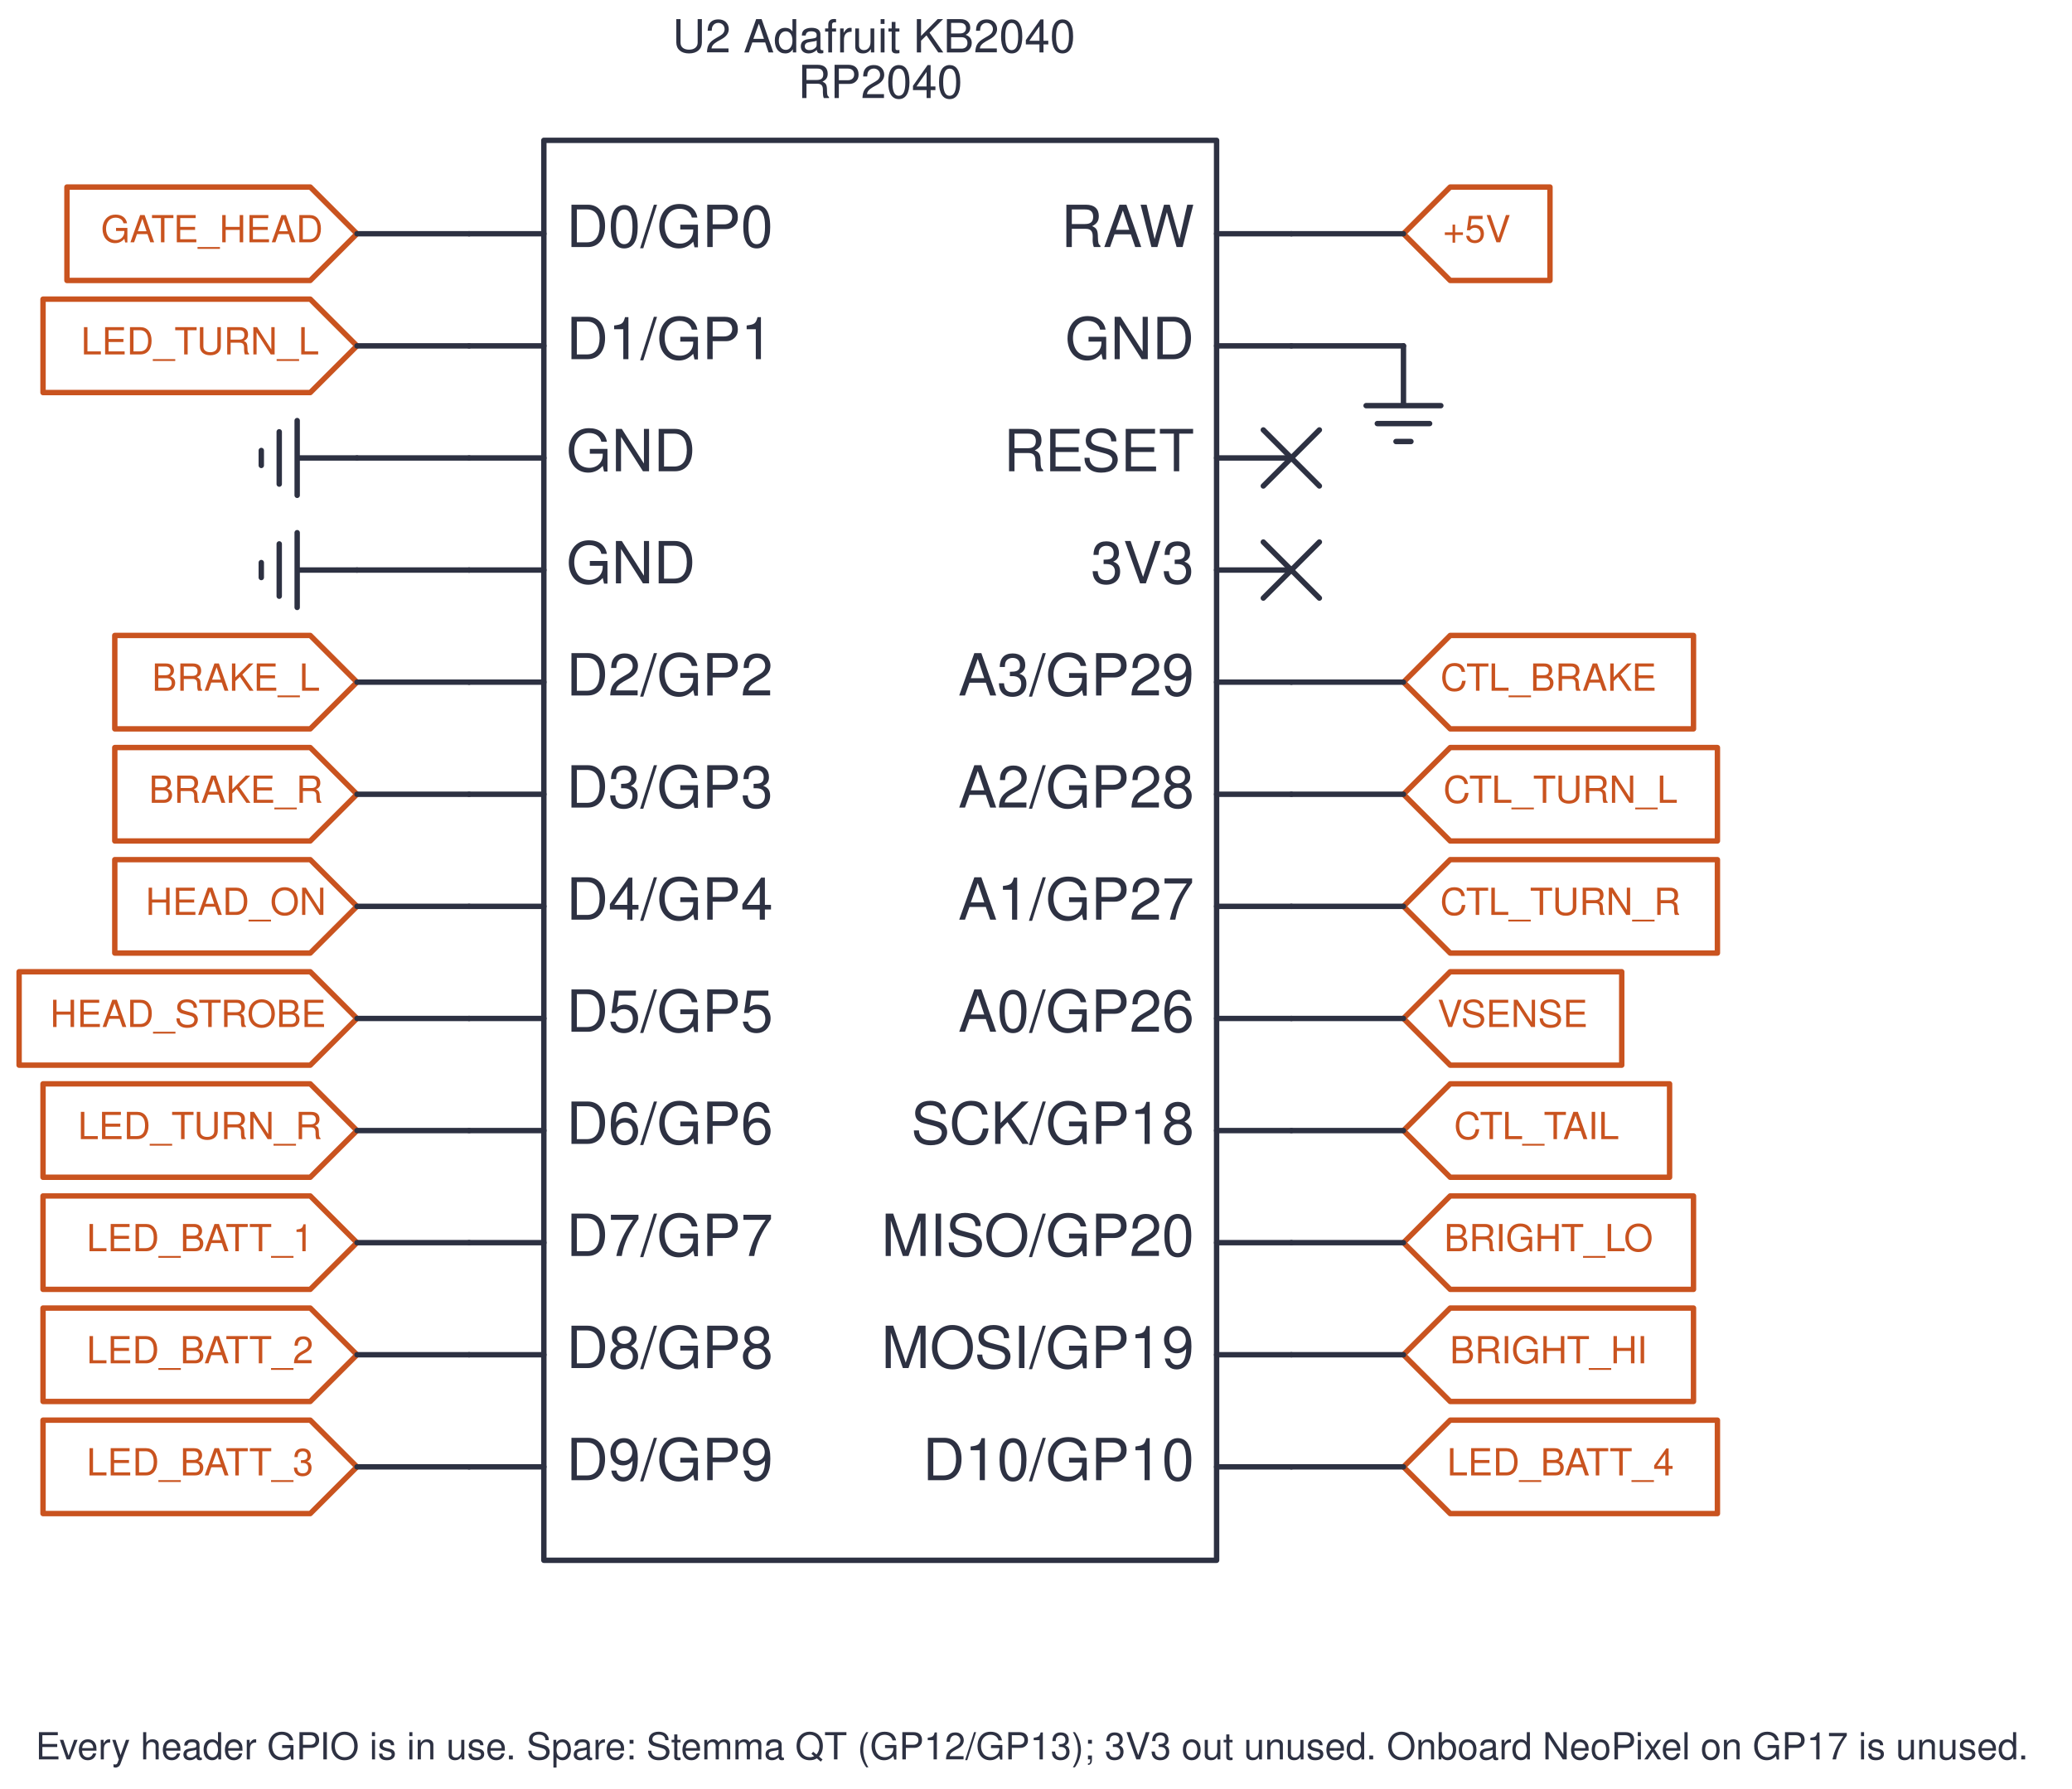
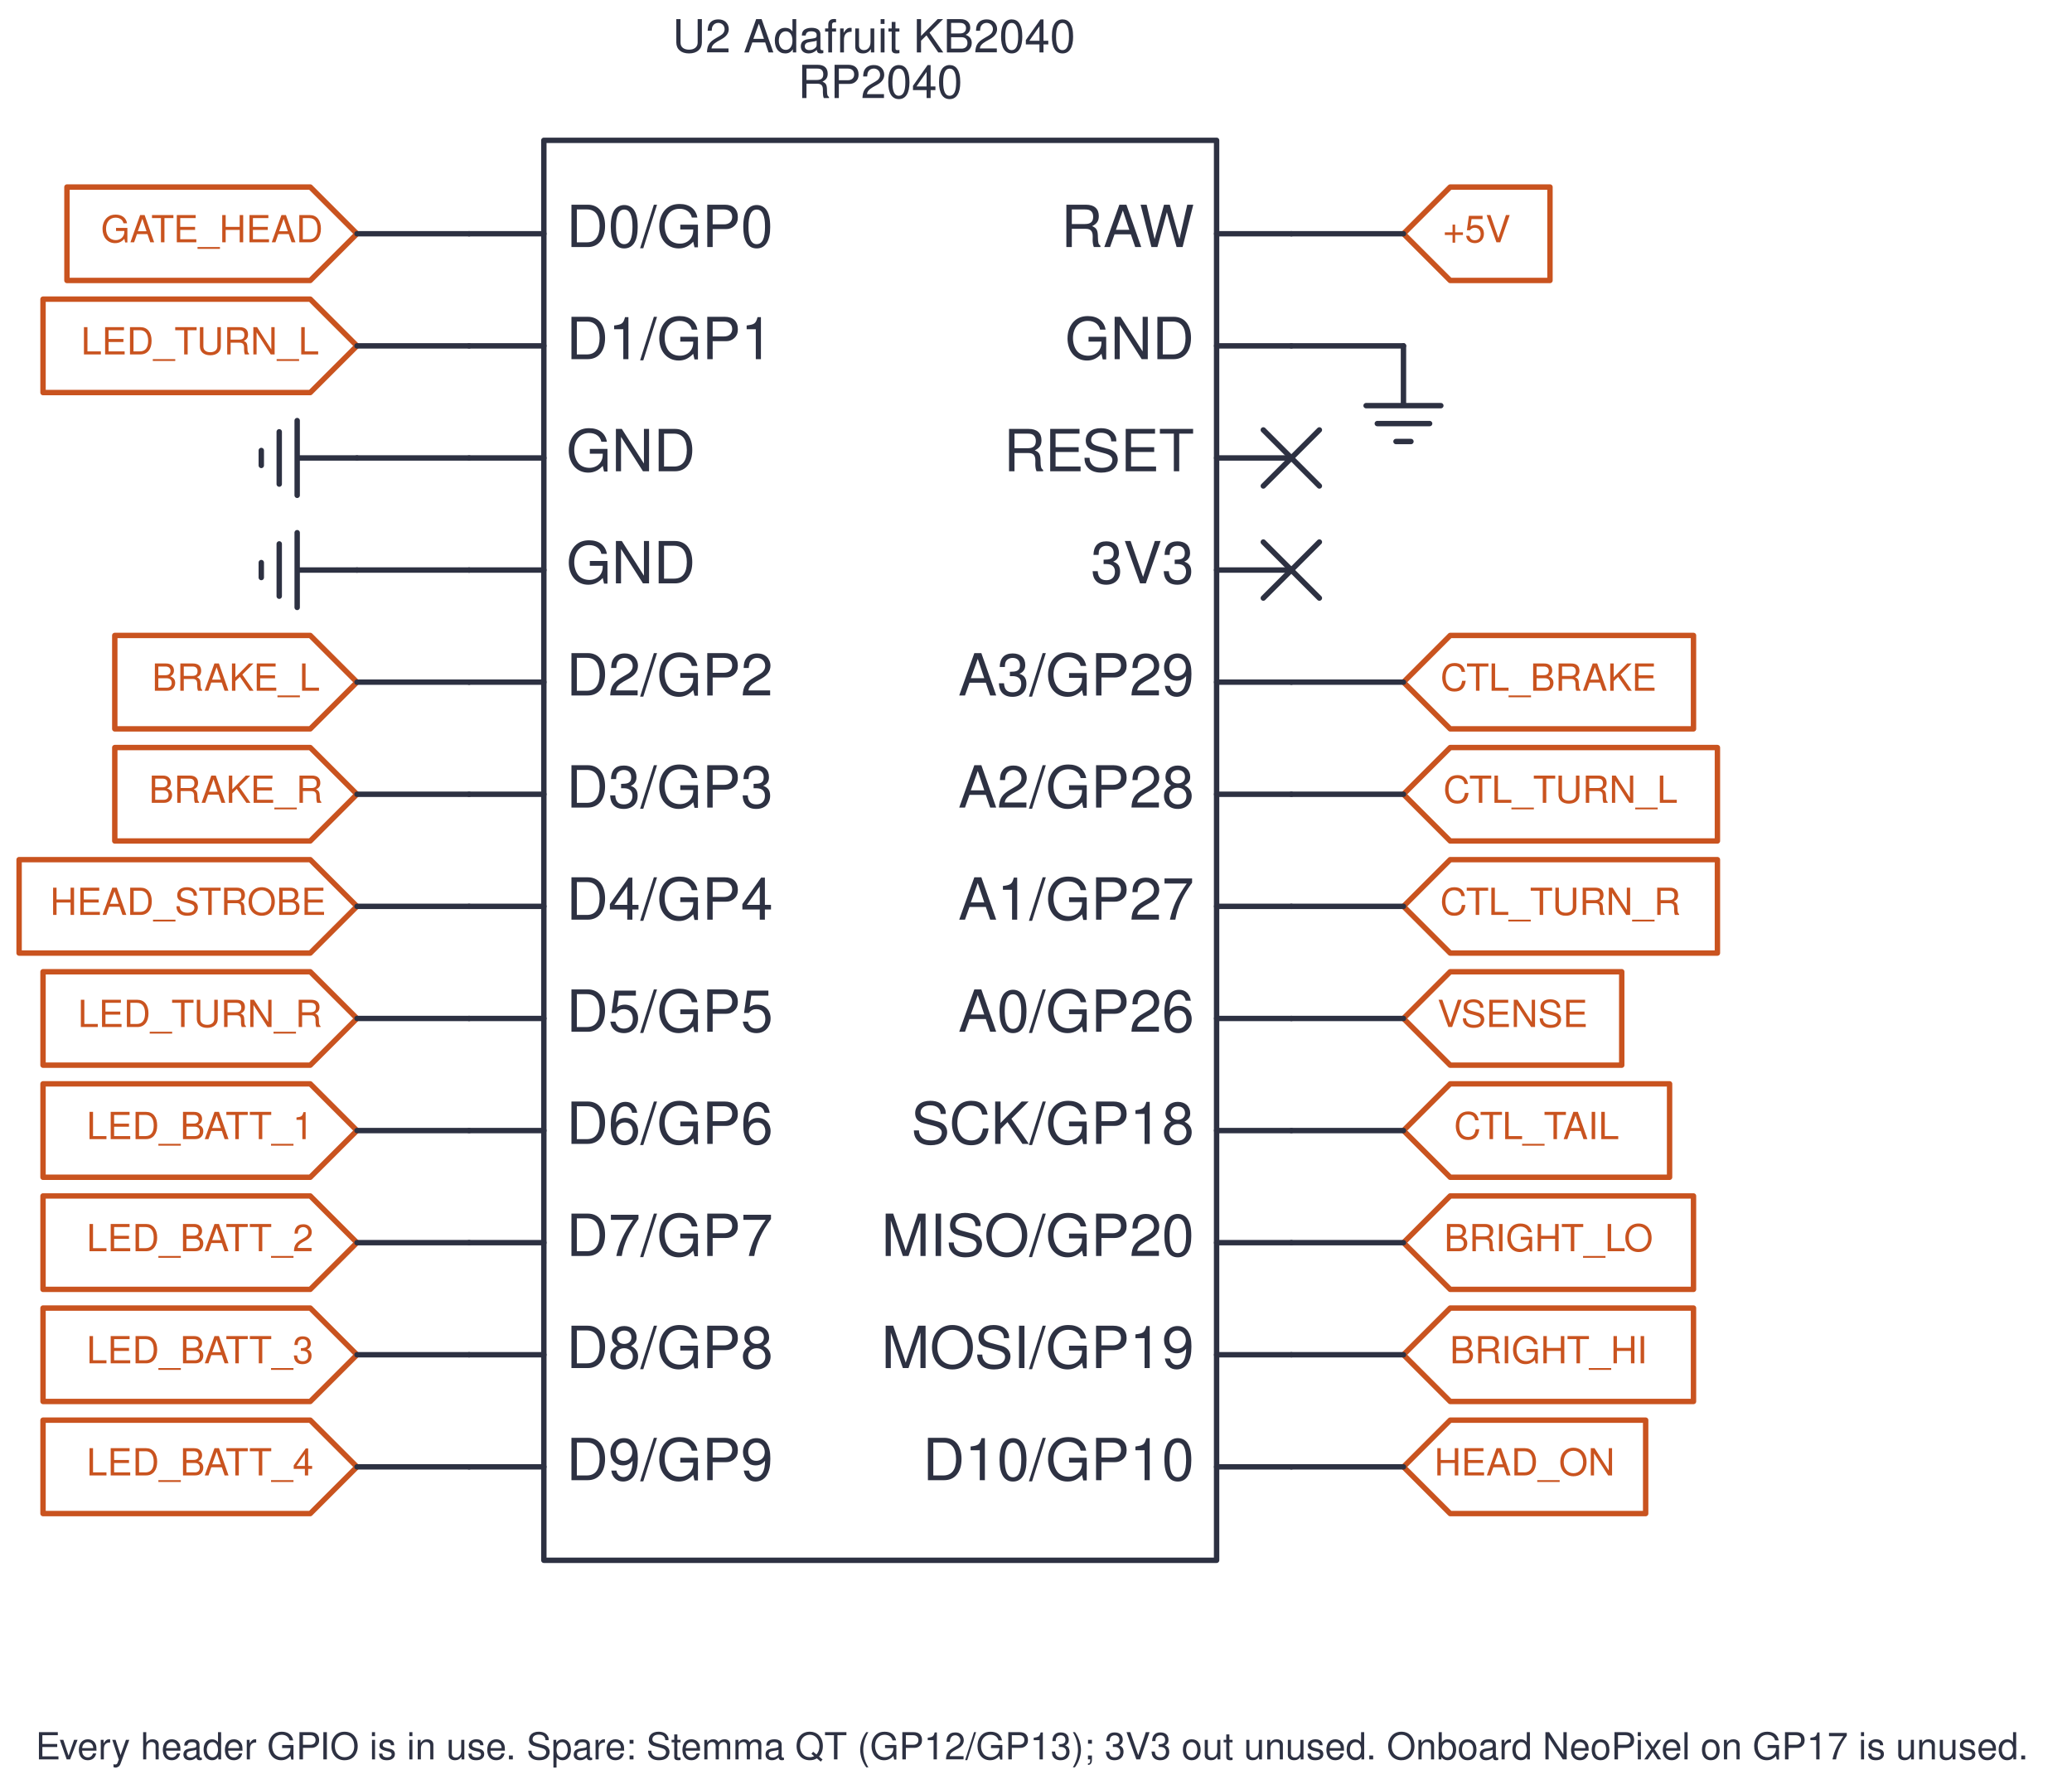
<svg xmlns="http://www.w3.org/2000/svg" xml:lang="en" height="430.8pt" width="498.944pt" viewBox="-130.96 -375.8 498.944 430.8" style="background-color:white;">
  <polygon points="-45,-319.5 -56.25,-308.25 -114.84,-308.25 -114.84,-330.75 -56.25,-330.75 " style="stroke:#c9531f;fill:none;stroke-width:1.3;stroke-dasharray:-;stroke-linecap:round;stroke-linejoin:round;" />
  <polygon points="-45,-292.5 -56.25,-281.25 -120.6,-281.25 -120.6,-303.75 -56.25,-303.75 " style="stroke:#c9531f;fill:none;stroke-width:1.3;stroke-dasharray:-;stroke-linecap:round;stroke-linejoin:round;" />
  <polygon points="-45,-211.5 -56.25,-200.25 -103.32,-200.25 -103.32,-222.75 -56.25,-222.75 " style="stroke:#c9531f;fill:none;stroke-width:1.3;stroke-dasharray:-;stroke-linecap:round;stroke-linejoin:round;" />
  <polygon points="-45,-184.5 -56.25,-173.25 -103.32,-173.25 -103.32,-195.75 -56.25,-195.75 " style="stroke:#c9531f;fill:none;stroke-width:1.3;stroke-dasharray:-;stroke-linecap:round;stroke-linejoin:round;" />
-   <polygon points="-45,-157.5 -56.25,-146.25 -103.32,-146.25 -103.32,-168.75 -56.25,-168.75 " style="stroke:#c9531f;fill:none;stroke-width:1.3;stroke-dasharray:-;stroke-linecap:round;stroke-linejoin:round;" />
-   <polygon points="-45,-130.5 -56.25,-119.25 -126.36,-119.25 -126.36,-141.75 -56.25,-141.75 " style="stroke:#c9531f;fill:none;stroke-width:1.3;stroke-dasharray:-;stroke-linecap:round;stroke-linejoin:round;" />
+   <polygon points="-45,-157.5 -56.25,-146.25 -126.36,-146.25 -126.36,-168.75 -56.25,-168.75 " style="stroke:#c9531f;fill:none;stroke-width:1.3;stroke-dasharray:-;stroke-linecap:round;stroke-linejoin:round;" />
+   <polygon points="-45,-130.5 -56.25,-119.25 -120.6,-119.25 -120.6,-141.75 -56.25,-141.75 " style="stroke:#c9531f;fill:none;stroke-width:1.3;stroke-dasharray:-;stroke-linecap:round;stroke-linejoin:round;" />
  <polygon points="-45,-103.5 -56.25,-92.25 -120.6,-92.25 -120.6,-114.75 -56.25,-114.75 " style="stroke:#c9531f;fill:none;stroke-width:1.3;stroke-dasharray:-;stroke-linecap:round;stroke-linejoin:round;" />
  <polygon points="-45,-76.5 -56.25,-65.25 -120.6,-65.25 -120.6,-87.75 -56.25,-87.75 " style="stroke:#c9531f;fill:none;stroke-width:1.3;stroke-dasharray:-;stroke-linecap:round;stroke-linejoin:round;" />
  <polygon points="-45,-49.5 -56.25,-38.25 -120.6,-38.25 -120.6,-60.75 -56.25,-60.75 " style="stroke:#c9531f;fill:none;stroke-width:1.3;stroke-dasharray:-;stroke-linecap:round;stroke-linejoin:round;" />
  <polygon points="-45,-22.5 -56.25,-11.25 -120.6,-11.25 -120.6,-33.75 -56.25,-33.75 " style="stroke:#c9531f;fill:none;stroke-width:1.3;stroke-dasharray:-;stroke-linecap:round;stroke-linejoin:round;" />
  <polygon points="207,-319.5 218.25,-330.75 242.28,-330.75 242.28,-308.25 218.25,-308.25 " style="stroke:#c9531f;fill:none;stroke-width:1.3;stroke-dasharray:-;stroke-linecap:round;stroke-linejoin:round;" />
  <polygon points="207,-211.5 218.25,-222.75 276.84,-222.75 276.84,-200.25 218.25,-200.25 " style="stroke:#c9531f;fill:none;stroke-width:1.3;stroke-dasharray:-;stroke-linecap:round;stroke-linejoin:round;" />
  <polygon points="207,-184.5 218.25,-195.75 282.6,-195.75 282.6,-173.25 218.25,-173.25 " style="stroke:#c9531f;fill:none;stroke-width:1.3;stroke-dasharray:-;stroke-linecap:round;stroke-linejoin:round;" />
  <polygon points="207,-157.5 218.25,-168.75 282.6,-168.75 282.6,-146.25 218.25,-146.25 " style="stroke:#c9531f;fill:none;stroke-width:1.3;stroke-dasharray:-;stroke-linecap:round;stroke-linejoin:round;" />
  <polygon points="207,-130.5 218.25,-141.75 259.56,-141.75 259.56,-119.25 218.25,-119.25 " style="stroke:#c9531f;fill:none;stroke-width:1.3;stroke-dasharray:-;stroke-linecap:round;stroke-linejoin:round;" />
  <polygon points="207,-103.5 218.25,-114.75 271.08,-114.75 271.08,-92.25 218.25,-92.25 " style="stroke:#c9531f;fill:none;stroke-width:1.3;stroke-dasharray:-;stroke-linecap:round;stroke-linejoin:round;" />
  <polygon points="207,-76.5 218.25,-87.75 276.84,-87.75 276.84,-65.25 218.25,-65.25 " style="stroke:#c9531f;fill:none;stroke-width:1.3;stroke-dasharray:-;stroke-linecap:round;stroke-linejoin:round;" />
  <polygon points="207,-49.5 218.25,-60.75 276.84,-60.75 276.84,-38.25 218.25,-38.25 " style="stroke:#c9531f;fill:none;stroke-width:1.3;stroke-dasharray:-;stroke-linecap:round;stroke-linejoin:round;" />
-   <polygon points="207,-22.5 218.25,-33.75 282.6,-33.75 282.6,-11.25 218.25,-11.25 " style="stroke:#c9531f;fill:none;stroke-width:1.3;stroke-dasharray:-;stroke-linecap:round;stroke-linejoin:round;" />
+   <polygon points="207,-22.5 218.25,-33.75 265.32,-33.75 265.32,-11.25 218.25,-11.25 " style="stroke:#c9531f;fill:none;stroke-width:1.3;stroke-dasharray:-;stroke-linecap:round;stroke-linejoin:round;" />
  <path d="M 0.0,-0.0 L 162,-0 L 162,-342 L 0,-342 L 0,-0" style="stroke:#2d3142;fill:none;stroke-width:1.3;stroke-dasharray:-;stroke-linecap:round;stroke-linejoin:round;" />
  <path d="M 0.0,-22.5 L -18,-22.5" style="stroke:#2d3142;fill:none;stroke-width:1.3;stroke-dasharray:-;stroke-linecap:round;stroke-linejoin:round;" />
  <path d="M 0.0,-49.5 L -18,-49.5" style="stroke:#2d3142;fill:none;stroke-width:1.3;stroke-dasharray:-;stroke-linecap:round;stroke-linejoin:round;" />
  <path d="M 0.0,-76.5 L -18,-76.5" style="stroke:#2d3142;fill:none;stroke-width:1.3;stroke-dasharray:-;stroke-linecap:round;stroke-linejoin:round;" />
  <path d="M 0.0,-103.5 L -18,-103.5" style="stroke:#2d3142;fill:none;stroke-width:1.3;stroke-dasharray:-;stroke-linecap:round;stroke-linejoin:round;" />
  <path d="M 0.0,-130.5 L -18,-130.5" style="stroke:#2d3142;fill:none;stroke-width:1.3;stroke-dasharray:-;stroke-linecap:round;stroke-linejoin:round;" />
  <path d="M 0.0,-157.5 L -18,-157.5" style="stroke:#2d3142;fill:none;stroke-width:1.3;stroke-dasharray:-;stroke-linecap:round;stroke-linejoin:round;" />
  <path d="M 0.0,-184.5 L -18,-184.5" style="stroke:#2d3142;fill:none;stroke-width:1.3;stroke-dasharray:-;stroke-linecap:round;stroke-linejoin:round;" />
  <path d="M 0.0,-211.5 L -18,-211.5" style="stroke:#2d3142;fill:none;stroke-width:1.3;stroke-dasharray:-;stroke-linecap:round;stroke-linejoin:round;" />
  <path d="M 0.0,-238.5 L -18,-238.5" style="stroke:#2d3142;fill:none;stroke-width:1.3;stroke-dasharray:-;stroke-linecap:round;stroke-linejoin:round;" />
  <path d="M 0.0,-265.5 L -18,-265.5" style="stroke:#2d3142;fill:none;stroke-width:1.3;stroke-dasharray:-;stroke-linecap:round;stroke-linejoin:round;" />
  <path d="M 0.0,-292.5 L -18,-292.5" style="stroke:#2d3142;fill:none;stroke-width:1.3;stroke-dasharray:-;stroke-linecap:round;stroke-linejoin:round;" />
  <path d="M 0.0,-319.5 L -18,-319.5" style="stroke:#2d3142;fill:none;stroke-width:1.3;stroke-dasharray:-;stroke-linecap:round;stroke-linejoin:round;" />
  <path d="M 162.0,-22.5 L 180,-22.5" style="stroke:#2d3142;fill:none;stroke-width:1.3;stroke-dasharray:-;stroke-linecap:round;stroke-linejoin:round;" />
  <path d="M 162.0,-49.5 L 180,-49.5" style="stroke:#2d3142;fill:none;stroke-width:1.3;stroke-dasharray:-;stroke-linecap:round;stroke-linejoin:round;" />
  <path d="M 162.0,-76.5 L 180,-76.5" style="stroke:#2d3142;fill:none;stroke-width:1.3;stroke-dasharray:-;stroke-linecap:round;stroke-linejoin:round;" />
  <path d="M 162.0,-103.5 L 180,-103.5" style="stroke:#2d3142;fill:none;stroke-width:1.3;stroke-dasharray:-;stroke-linecap:round;stroke-linejoin:round;" />
  <path d="M 162.0,-130.5 L 180,-130.5" style="stroke:#2d3142;fill:none;stroke-width:1.3;stroke-dasharray:-;stroke-linecap:round;stroke-linejoin:round;" />
  <path d="M 162.0,-157.5 L 180,-157.5" style="stroke:#2d3142;fill:none;stroke-width:1.3;stroke-dasharray:-;stroke-linecap:round;stroke-linejoin:round;" />
  <path d="M 162.0,-184.5 L 180,-184.5" style="stroke:#2d3142;fill:none;stroke-width:1.3;stroke-dasharray:-;stroke-linecap:round;stroke-linejoin:round;" />
  <path d="M 162.0,-211.5 L 180,-211.5" style="stroke:#2d3142;fill:none;stroke-width:1.3;stroke-dasharray:-;stroke-linecap:round;stroke-linejoin:round;" />
  <path d="M 162.0,-238.5 L 180,-238.5" style="stroke:#2d3142;fill:none;stroke-width:1.3;stroke-dasharray:-;stroke-linecap:round;stroke-linejoin:round;" />
  <path d="M 162.0,-265.5 L 180,-265.5" style="stroke:#2d3142;fill:none;stroke-width:1.3;stroke-dasharray:-;stroke-linecap:round;stroke-linejoin:round;" />
  <path d="M 162.0,-292.5 L 180,-292.5" style="stroke:#2d3142;fill:none;stroke-width:1.3;stroke-dasharray:-;stroke-linecap:round;stroke-linejoin:round;" />
  <path d="M 162.0,-319.5 L 180,-319.5" style="stroke:#2d3142;fill:none;stroke-width:1.3;stroke-dasharray:-;stroke-linecap:round;stroke-linejoin:round;" />
  <path d="M -18.0,-319.5 L -31.5,-319.5 L -45,-319.5" style="stroke:#2d3142;fill:none;stroke-width:1.3;stroke-dasharray:-;stroke-linecap:round;stroke-linejoin:round;" />
  <path d="M -18.0,-292.5 L -31.5,-292.5 L -45,-292.5" style="stroke:#2d3142;fill:none;stroke-width:1.3;stroke-dasharray:-;stroke-linecap:round;stroke-linejoin:round;" />
  <path d="M -18.0,-265.5 L -31.5,-265.5 L -45,-265.5" style="stroke:#2d3142;fill:none;stroke-width:1.3;stroke-dasharray:-;stroke-linecap:round;stroke-linejoin:round;" />
  <path d="M -45.0,-265.5 L -59.4,-265.5 L -59.4,-274.5 L -59.4,-256.5 M -63.72,-271.8 L -63.72,-259.2 M -68.04,-267.3 L -68.04,-263.7" style="stroke:#2d3142;fill:none;stroke-width:1.3;stroke-dasharray:-;stroke-linecap:round;stroke-linejoin:round;" />
  <path d="M -18.0,-238.5 L -31.5,-238.5 L -45,-238.5" style="stroke:#2d3142;fill:none;stroke-width:1.3;stroke-dasharray:-;stroke-linecap:round;stroke-linejoin:round;" />
  <path d="M -45.0,-238.5 L -59.4,-238.5 L -59.4,-247.5 L -59.4,-229.5 M -63.72,-244.8 L -63.72,-232.2 M -68.04,-240.3 L -68.04,-236.7" style="stroke:#2d3142;fill:none;stroke-width:1.3;stroke-dasharray:-;stroke-linecap:round;stroke-linejoin:round;" />
  <path d="M -18.0,-211.5 L -31.5,-211.5 L -45,-211.5" style="stroke:#2d3142;fill:none;stroke-width:1.3;stroke-dasharray:-;stroke-linecap:round;stroke-linejoin:round;" />
  <path d="M -18.0,-184.5 L -31.5,-184.5 L -45,-184.5" style="stroke:#2d3142;fill:none;stroke-width:1.3;stroke-dasharray:-;stroke-linecap:round;stroke-linejoin:round;" />
  <path d="M -18.0,-157.5 L -31.5,-157.5 L -45,-157.5" style="stroke:#2d3142;fill:none;stroke-width:1.3;stroke-dasharray:-;stroke-linecap:round;stroke-linejoin:round;" />
  <path d="M -18.0,-130.5 L -31.5,-130.5 L -45,-130.5" style="stroke:#2d3142;fill:none;stroke-width:1.3;stroke-dasharray:-;stroke-linecap:round;stroke-linejoin:round;" />
  <path d="M -18.0,-103.5 L -31.5,-103.5 L -45,-103.5" style="stroke:#2d3142;fill:none;stroke-width:1.3;stroke-dasharray:-;stroke-linecap:round;stroke-linejoin:round;" />
  <path d="M -18.0,-76.5 L -31.5,-76.5 L -45,-76.5" style="stroke:#2d3142;fill:none;stroke-width:1.3;stroke-dasharray:-;stroke-linecap:round;stroke-linejoin:round;" />
  <path d="M -18.0,-49.5 L -31.5,-49.5 L -45,-49.5" style="stroke:#2d3142;fill:none;stroke-width:1.3;stroke-dasharray:-;stroke-linecap:round;stroke-linejoin:round;" />
  <path d="M -18.0,-22.5 L -31.5,-22.5 L -45,-22.5" style="stroke:#2d3142;fill:none;stroke-width:1.3;stroke-dasharray:-;stroke-linecap:round;stroke-linejoin:round;" />
  <path d="M 180.0,-319.5 L 193.5,-319.5 L 207,-319.5" style="stroke:#2d3142;fill:none;stroke-width:1.3;stroke-dasharray:-;stroke-linecap:round;stroke-linejoin:round;" />
  <path d="M 180.0,-292.5 L 193.5,-292.5 L 207,-292.5" style="stroke:#2d3142;fill:none;stroke-width:1.3;stroke-dasharray:-;stroke-linecap:round;stroke-linejoin:round;" />
  <path d="M 207.0,-292.5 L 207,-278.1 L 198,-278.1 L 216,-278.1 M 200.7,-273.78 L 213.3,-273.78 M 205.2,-269.46 L 208.8,-269.46" style="stroke:#2d3142;fill:none;stroke-width:1.3;stroke-dasharray:-;stroke-linecap:round;stroke-linejoin:round;" />
  <path d="M 173.25,-258.75 L 186.75,-272.25" style="stroke:#2d3142;fill:none;stroke-width:1.3;stroke-dasharray:-;stroke-linecap:round;stroke-linejoin:round;" />
  <path d="M 173.25,-272.25 L 186.75,-258.75" style="stroke:#2d3142;fill:none;stroke-width:1.3;stroke-dasharray:-;stroke-linecap:round;stroke-linejoin:round;" />
  <path d="M 173.25,-231.75 L 186.75,-245.25" style="stroke:#2d3142;fill:none;stroke-width:1.3;stroke-dasharray:-;stroke-linecap:round;stroke-linejoin:round;" />
  <path d="M 173.25,-245.25 L 186.75,-231.75" style="stroke:#2d3142;fill:none;stroke-width:1.3;stroke-dasharray:-;stroke-linecap:round;stroke-linejoin:round;" />
  <path d="M 180.0,-211.5 L 193.5,-211.5 L 207,-211.5" style="stroke:#2d3142;fill:none;stroke-width:1.3;stroke-dasharray:-;stroke-linecap:round;stroke-linejoin:round;" />
  <path d="M 180.0,-184.5 L 193.5,-184.5 L 207,-184.5" style="stroke:#2d3142;fill:none;stroke-width:1.3;stroke-dasharray:-;stroke-linecap:round;stroke-linejoin:round;" />
  <path d="M 180.0,-157.5 L 193.5,-157.5 L 207,-157.5" style="stroke:#2d3142;fill:none;stroke-width:1.3;stroke-dasharray:-;stroke-linecap:round;stroke-linejoin:round;" />
  <path d="M 180.0,-130.5 L 193.5,-130.5 L 207,-130.5" style="stroke:#2d3142;fill:none;stroke-width:1.3;stroke-dasharray:-;stroke-linecap:round;stroke-linejoin:round;" />
  <path d="M 180.0,-103.5 L 193.5,-103.5 L 207,-103.5" style="stroke:#2d3142;fill:none;stroke-width:1.3;stroke-dasharray:-;stroke-linecap:round;stroke-linejoin:round;" />
  <path d="M 180.0,-76.5 L 193.5,-76.5 L 207,-76.5" style="stroke:#2d3142;fill:none;stroke-width:1.3;stroke-dasharray:-;stroke-linecap:round;stroke-linejoin:round;" />
  <path d="M 180.0,-49.5 L 193.5,-49.5 L 207,-49.5" style="stroke:#2d3142;fill:none;stroke-width:1.3;stroke-dasharray:-;stroke-linecap:round;stroke-linejoin:round;" />
  <path d="M 180.0,-22.5 L 193.5,-22.5 L 207,-22.5" style="stroke:#2d3142;fill:none;stroke-width:1.3;stroke-dasharray:-;stroke-linecap:round;stroke-linejoin:round;" />
  <text x="5.4" y="-36.5" dominant-baseline="central" fill="#2d3142" font-size="14" font-family="Geist, Helvetica, Arial, sans-serif" text-anchor="start">
    <tspan x="5.4" dy="14">D9/GP9</tspan>
  </text>
  <text x="5.4" y="-63.5" dominant-baseline="central" fill="#2d3142" font-size="14" font-family="Geist, Helvetica, Arial, sans-serif" text-anchor="start">
    <tspan x="5.4" dy="14">D8/GP8</tspan>
  </text>
  <text x="5.4" y="-90.5" dominant-baseline="central" fill="#2d3142" font-size="14" font-family="Geist, Helvetica, Arial, sans-serif" text-anchor="start">
    <tspan x="5.4" dy="14">D7/GP7</tspan>
  </text>
  <text x="5.4" y="-117.5" dominant-baseline="central" fill="#2d3142" font-size="14" font-family="Geist, Helvetica, Arial, sans-serif" text-anchor="start">
    <tspan x="5.4" dy="14">D6/GP6</tspan>
  </text>
  <text x="5.4" y="-144.5" dominant-baseline="central" fill="#2d3142" font-size="14" font-family="Geist, Helvetica, Arial, sans-serif" text-anchor="start">
    <tspan x="5.4" dy="14">D5/GP5</tspan>
  </text>
  <text x="5.4" y="-171.5" dominant-baseline="central" fill="#2d3142" font-size="14" font-family="Geist, Helvetica, Arial, sans-serif" text-anchor="start">
    <tspan x="5.4" dy="14">D4/GP4</tspan>
  </text>
  <text x="5.4" y="-198.5" dominant-baseline="central" fill="#2d3142" font-size="14" font-family="Geist, Helvetica, Arial, sans-serif" text-anchor="start">
    <tspan x="5.4" dy="14">D3/GP3</tspan>
  </text>
  <text x="5.4" y="-225.5" dominant-baseline="central" fill="#2d3142" font-size="14" font-family="Geist, Helvetica, Arial, sans-serif" text-anchor="start">
    <tspan x="5.4" dy="14">D2/GP2</tspan>
  </text>
  <text x="5.4" y="-252.5" dominant-baseline="central" fill="#2d3142" font-size="14" font-family="Geist, Helvetica, Arial, sans-serif" text-anchor="start">
    <tspan x="5.4" dy="14">GND</tspan>
  </text>
  <text x="5.4" y="-279.5" dominant-baseline="central" fill="#2d3142" font-size="14" font-family="Geist, Helvetica, Arial, sans-serif" text-anchor="start">
    <tspan x="5.4" dy="14">GND</tspan>
  </text>
  <text x="5.4" y="-306.5" dominant-baseline="central" fill="#2d3142" font-size="14" font-family="Geist, Helvetica, Arial, sans-serif" text-anchor="start">
    <tspan x="5.4" dy="14">D1/GP1</tspan>
  </text>
  <text x="5.4" y="-333.5" dominant-baseline="central" fill="#2d3142" font-size="14" font-family="Geist, Helvetica, Arial, sans-serif" text-anchor="start">
    <tspan x="5.4" dy="14">D0/GP0</tspan>
  </text>
  <text x="156.6" y="-36.5" dominant-baseline="central" fill="#2d3142" font-size="14" font-family="Geist, Helvetica, Arial, sans-serif" text-anchor="end">
    <tspan x="156.6" dy="14">D10/GP10</tspan>
  </text>
  <text x="156.6" y="-63.5" dominant-baseline="central" fill="#2d3142" font-size="14" font-family="Geist, Helvetica, Arial, sans-serif" text-anchor="end">
    <tspan x="156.6" dy="14">MOSI/GP19</tspan>
  </text>
  <text x="156.6" y="-90.5" dominant-baseline="central" fill="#2d3142" font-size="14" font-family="Geist, Helvetica, Arial, sans-serif" text-anchor="end">
    <tspan x="156.6" dy="14">MISO/GP20</tspan>
  </text>
  <text x="156.6" y="-117.5" dominant-baseline="central" fill="#2d3142" font-size="14" font-family="Geist, Helvetica, Arial, sans-serif" text-anchor="end">
    <tspan x="156.6" dy="14">SCK/GP18</tspan>
  </text>
  <text x="156.6" y="-144.5" dominant-baseline="central" fill="#2d3142" font-size="14" font-family="Geist, Helvetica, Arial, sans-serif" text-anchor="end">
    <tspan x="156.6" dy="14">A0/GP26</tspan>
  </text>
  <text x="156.6" y="-171.5" dominant-baseline="central" fill="#2d3142" font-size="14" font-family="Geist, Helvetica, Arial, sans-serif" text-anchor="end">
    <tspan x="156.6" dy="14">A1/GP27</tspan>
  </text>
  <text x="156.6" y="-198.5" dominant-baseline="central" fill="#2d3142" font-size="14" font-family="Geist, Helvetica, Arial, sans-serif" text-anchor="end">
    <tspan x="156.6" dy="14">A2/GP28</tspan>
  </text>
  <text x="156.6" y="-225.5" dominant-baseline="central" fill="#2d3142" font-size="14" font-family="Geist, Helvetica, Arial, sans-serif" text-anchor="end">
    <tspan x="156.6" dy="14">A3/GP29</tspan>
  </text>
  <text x="156.6" y="-252.5" dominant-baseline="central" fill="#2d3142" font-size="14" font-family="Geist, Helvetica, Arial, sans-serif" text-anchor="end">
    <tspan x="156.6" dy="14">3V3</tspan>
  </text>
  <text x="156.6" y="-279.5" dominant-baseline="central" fill="#2d3142" font-size="14" font-family="Geist, Helvetica, Arial, sans-serif" text-anchor="end">
    <tspan x="156.6" dy="14">RESET</tspan>
  </text>
  <text x="156.6" y="-306.5" dominant-baseline="central" fill="#2d3142" font-size="14" font-family="Geist, Helvetica, Arial, sans-serif" text-anchor="end">
    <tspan x="156.6" dy="14">GND</tspan>
  </text>
  <text x="156.6" y="-333.5" dominant-baseline="central" fill="#2d3142" font-size="14" font-family="Geist, Helvetica, Arial, sans-serif" text-anchor="end">
    <tspan x="156.6" dy="14">RAW</tspan>
  </text>
  <text x="81.0" y="-371.2" dominant-baseline="ideographic" fill="#2d3142" font-size="11" font-family="Geist, Helvetica, Arial, sans-serif" text-anchor="middle">
    <tspan x="81.0" dy="11">U2  Adafruit KB2040</tspan>
    <tspan x="81.0" dy="11">RP2040</tspan>
  </text>
  <text x="-79.92" y="-328.5" dominant-baseline="central" fill="#c9531f" font-size="9" font-family="Geist, Helvetica, Arial, sans-serif" text-anchor="middle">
    <tspan x="-79.92" dy="9">GATE_HEAD</tspan>
  </text>
  <text x="-82.8" y="-301.5" dominant-baseline="central" fill="#c9531f" font-size="9" font-family="Geist, Helvetica, Arial, sans-serif" text-anchor="middle">
    <tspan x="-82.8" dy="9">LED_TURN_L</tspan>
  </text>
  <text x="-74.16" y="-220.5" dominant-baseline="central" fill="#c9531f" font-size="9" font-family="Geist, Helvetica, Arial, sans-serif" text-anchor="middle">
    <tspan x="-74.16" dy="9">BRAKE_L</tspan>
  </text>
  <text x="-74.16" y="-193.5" dominant-baseline="central" fill="#c9531f" font-size="9" font-family="Geist, Helvetica, Arial, sans-serif" text-anchor="middle">
    <tspan x="-74.16" dy="9">BRAKE_R</tspan>
  </text>
-   <text x="-74.16" y="-166.5" dominant-baseline="central" fill="#c9531f" font-size="9" font-family="Geist, Helvetica, Arial, sans-serif" text-anchor="middle">
-     <tspan x="-74.16" dy="9">HEAD_ON</tspan>
-   </text>
-   <text x="-85.68" y="-139.5" dominant-baseline="central" fill="#c9531f" font-size="9" font-family="Geist, Helvetica, Arial, sans-serif" text-anchor="middle">
+   <text x="-85.68" y="-166.5" dominant-baseline="central" fill="#c9531f" font-size="9" font-family="Geist, Helvetica, Arial, sans-serif" text-anchor="middle">
    <tspan x="-85.68" dy="9">HEAD_STROBE</tspan>
  </text>
+   <text x="-82.8" y="-139.5" dominant-baseline="central" fill="#c9531f" font-size="9" font-family="Geist, Helvetica, Arial, sans-serif" text-anchor="middle">
+     <tspan x="-82.8" dy="9">LED_TURN_R</tspan>
+   </text>
  <text x="-82.8" y="-112.5" dominant-baseline="central" fill="#c9531f" font-size="9" font-family="Geist, Helvetica, Arial, sans-serif" text-anchor="middle">
-     <tspan x="-82.8" dy="9">LED_TURN_R</tspan>
+     <tspan x="-82.8" dy="9">LED_BATT_1</tspan>
  </text>
  <text x="-82.8" y="-85.5" dominant-baseline="central" fill="#c9531f" font-size="9" font-family="Geist, Helvetica, Arial, sans-serif" text-anchor="middle">
-     <tspan x="-82.8" dy="9">LED_BATT_1</tspan>
+     <tspan x="-82.8" dy="9">LED_BATT_2</tspan>
  </text>
  <text x="-82.8" y="-58.5" dominant-baseline="central" fill="#c9531f" font-size="9" font-family="Geist, Helvetica, Arial, sans-serif" text-anchor="middle">
-     <tspan x="-82.8" dy="9">LED_BATT_2</tspan>
+     <tspan x="-82.8" dy="9">LED_BATT_3</tspan>
  </text>
  <text x="-82.8" y="-31.5" dominant-baseline="central" fill="#c9531f" font-size="9" font-family="Geist, Helvetica, Arial, sans-serif" text-anchor="middle">
-     <tspan x="-82.8" dy="9">LED_BATT_3</tspan>
+     <tspan x="-82.8" dy="9">LED_BATT_4</tspan>
  </text>
  <text x="224.64" y="-328.5" dominant-baseline="central" fill="#c9531f" font-size="9" font-family="Geist, Helvetica, Arial, sans-serif" text-anchor="middle">
    <tspan x="224.64" dy="9">+5V</tspan>
  </text>
  <text x="241.92" y="-220.5" dominant-baseline="central" fill="#c9531f" font-size="9" font-family="Geist, Helvetica, Arial, sans-serif" text-anchor="middle">
    <tspan x="241.92" dy="9">CTL_BRAKE</tspan>
  </text>
  <text x="244.8" y="-193.5" dominant-baseline="central" fill="#c9531f" font-size="9" font-family="Geist, Helvetica, Arial, sans-serif" text-anchor="middle">
    <tspan x="244.8" dy="9">CTL_TURN_L</tspan>
  </text>
  <text x="244.8" y="-166.5" dominant-baseline="central" fill="#c9531f" font-size="9" font-family="Geist, Helvetica, Arial, sans-serif" text-anchor="middle">
    <tspan x="244.8" dy="9">CTL_TURN_R</tspan>
  </text>
  <text x="233.28" y="-139.5" dominant-baseline="central" fill="#c9531f" font-size="9" font-family="Geist, Helvetica, Arial, sans-serif" text-anchor="middle">
    <tspan x="233.28" dy="9">VSENSE</tspan>
  </text>
  <text x="239.04" y="-112.5" dominant-baseline="central" fill="#c9531f" font-size="9" font-family="Geist, Helvetica, Arial, sans-serif" text-anchor="middle">
    <tspan x="239.04" dy="9">CTL_TAIL</tspan>
  </text>
  <text x="241.92" y="-85.5" dominant-baseline="central" fill="#c9531f" font-size="9" font-family="Geist, Helvetica, Arial, sans-serif" text-anchor="middle">
    <tspan x="241.92" dy="9">BRIGHT_LO</tspan>
  </text>
  <text x="241.92" y="-58.5" dominant-baseline="central" fill="#c9531f" font-size="9" font-family="Geist, Helvetica, Arial, sans-serif" text-anchor="middle">
    <tspan x="241.92" dy="9">BRIGHT_HI</tspan>
  </text>
-   <text x="244.8" y="-31.5" dominant-baseline="central" fill="#c9531f" font-size="9" font-family="Geist, Helvetica, Arial, sans-serif" text-anchor="middle">
-     <tspan x="244.8" dy="9">LED_BATT_4</tspan>
+   <text x="236.16" y="-31.5" dominant-baseline="central" fill="#c9531f" font-size="9" font-family="Geist, Helvetica, Arial, sans-serif" text-anchor="middle">
+     <tspan x="236.16" dy="9">HEAD_ON</tspan>
  </text>
  <text x="-122.4" y="36.9" dominant-baseline="central" fill="#2d3142" font-size="9" font-family="Geist, Helvetica, Arial, sans-serif" text-anchor="start">
    <tspan x="-122.4" dy="9">Every header GPIO is in use. Spare: Stemma QT (GP12/GP13); 3V3 out unused. Onboard NeoPixel on GP17 is unused.</tspan>
  </text>
</svg>
